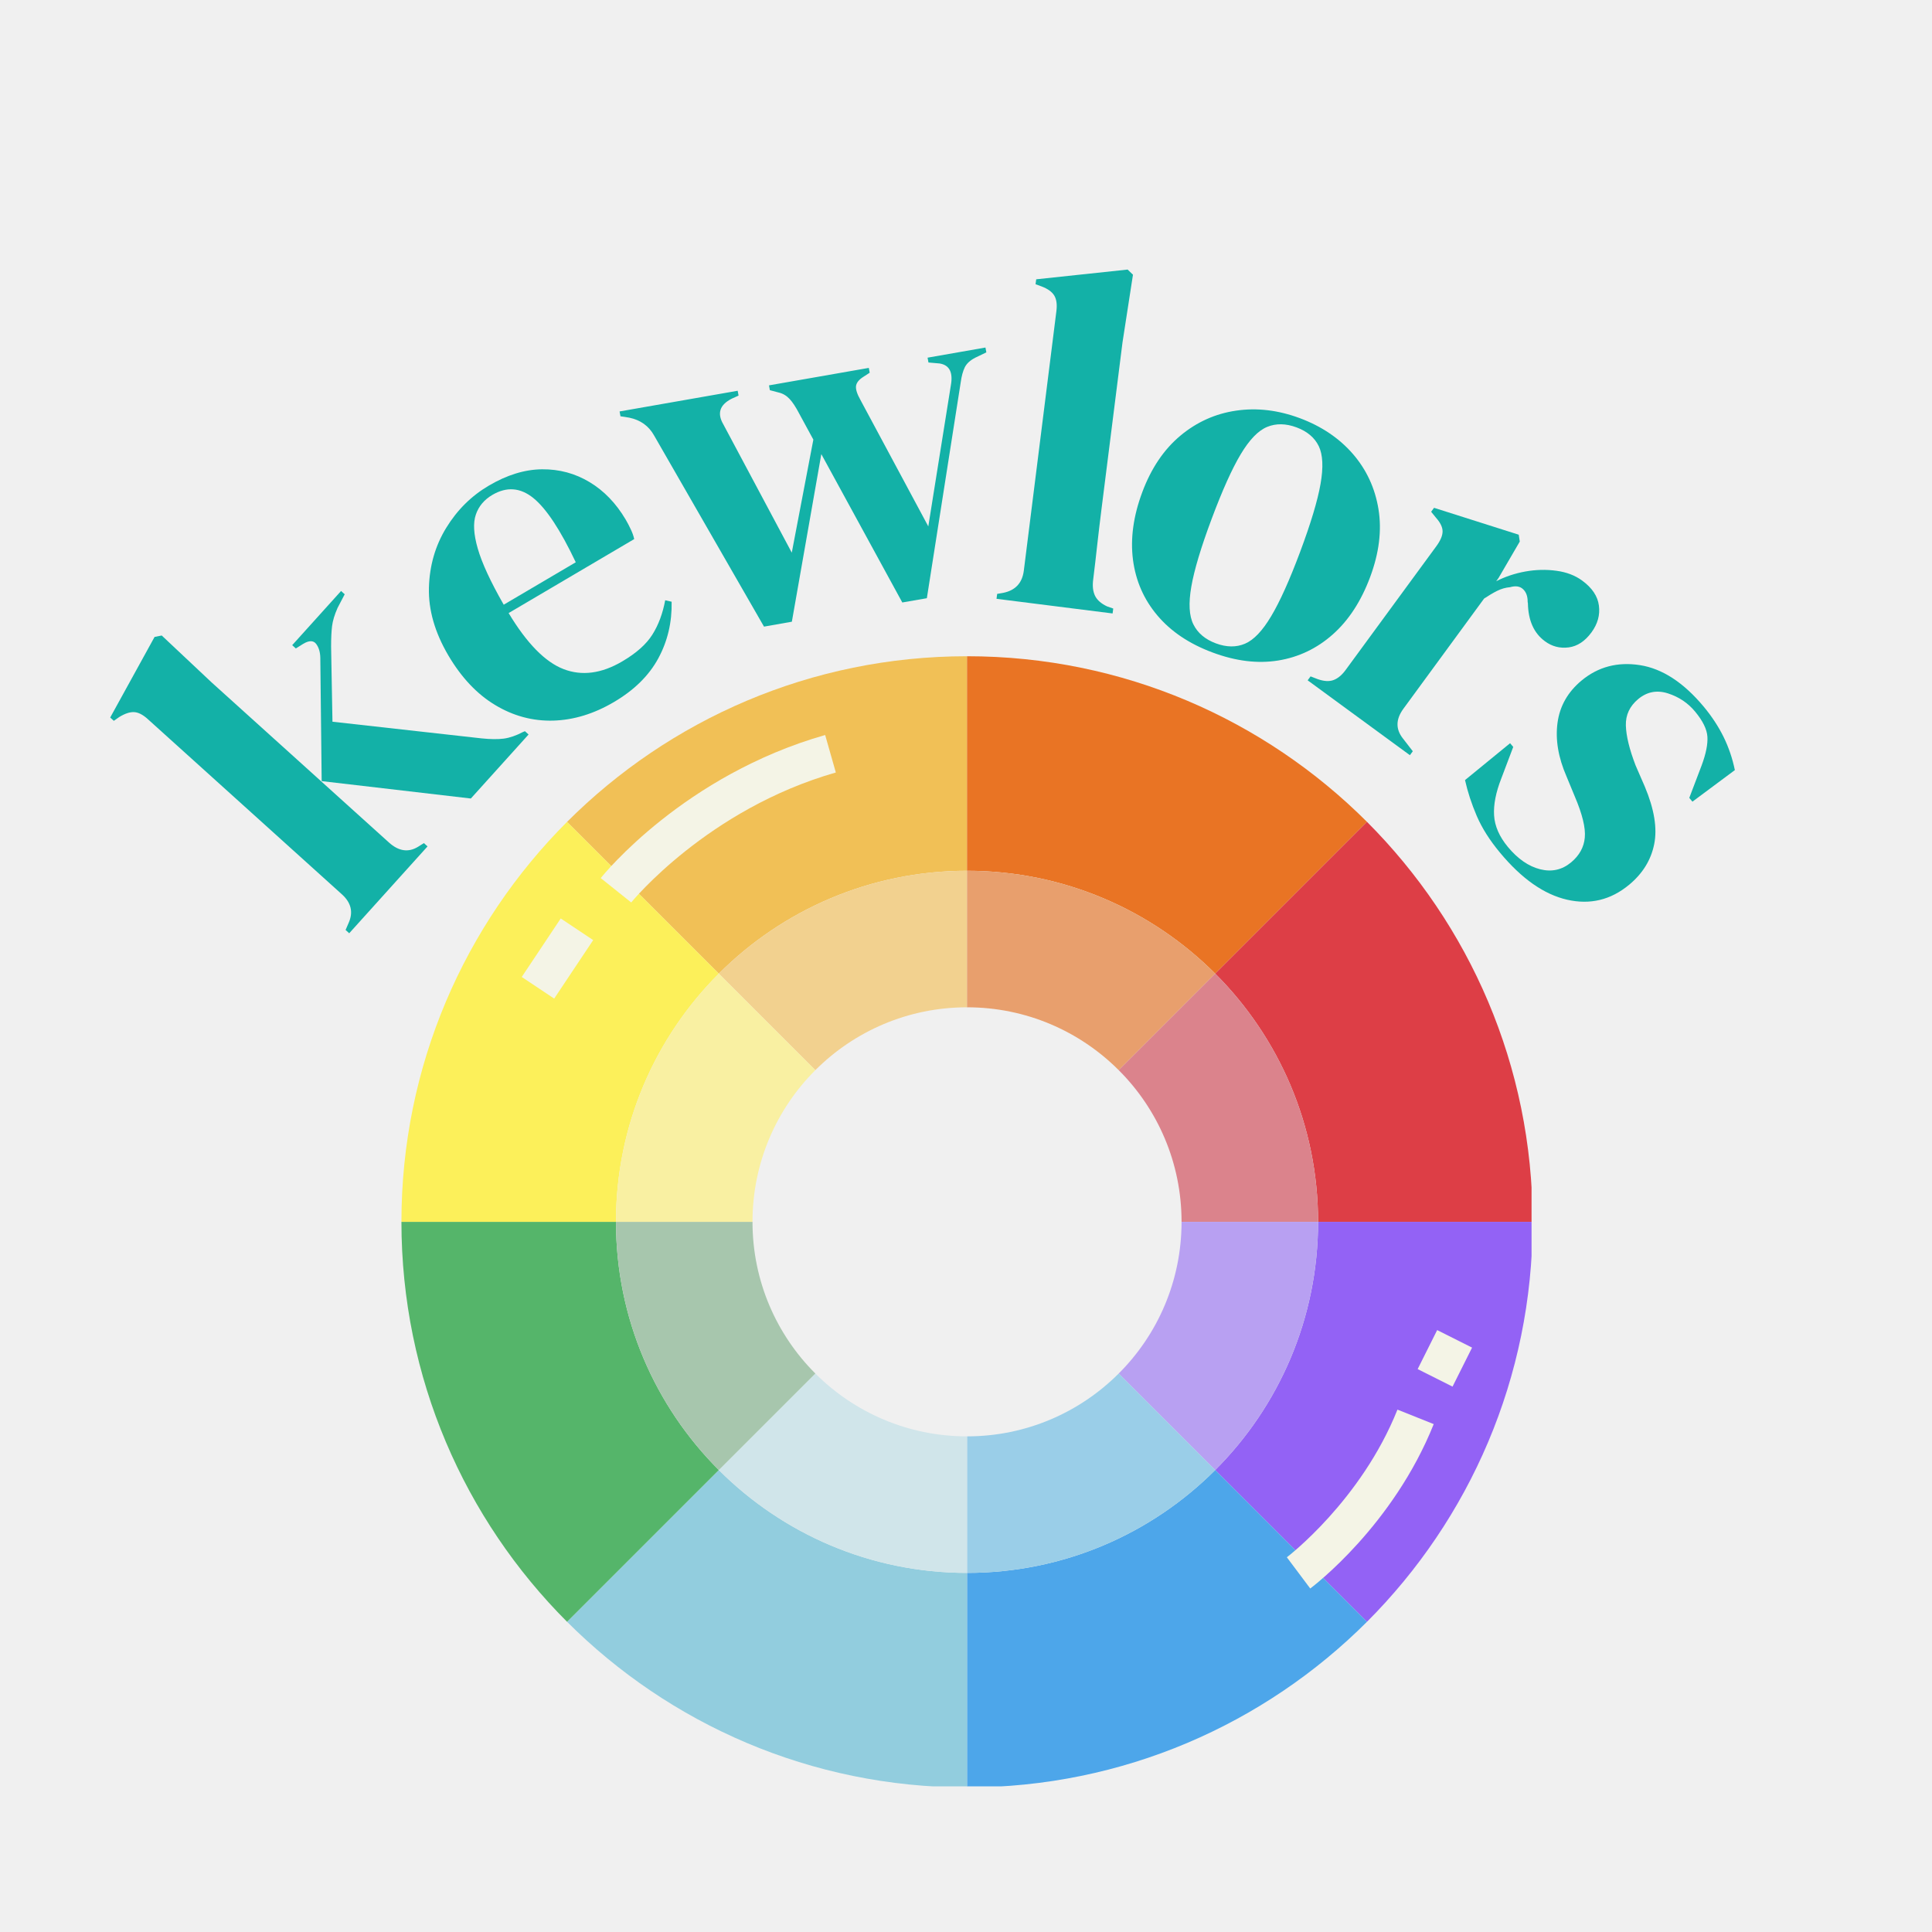
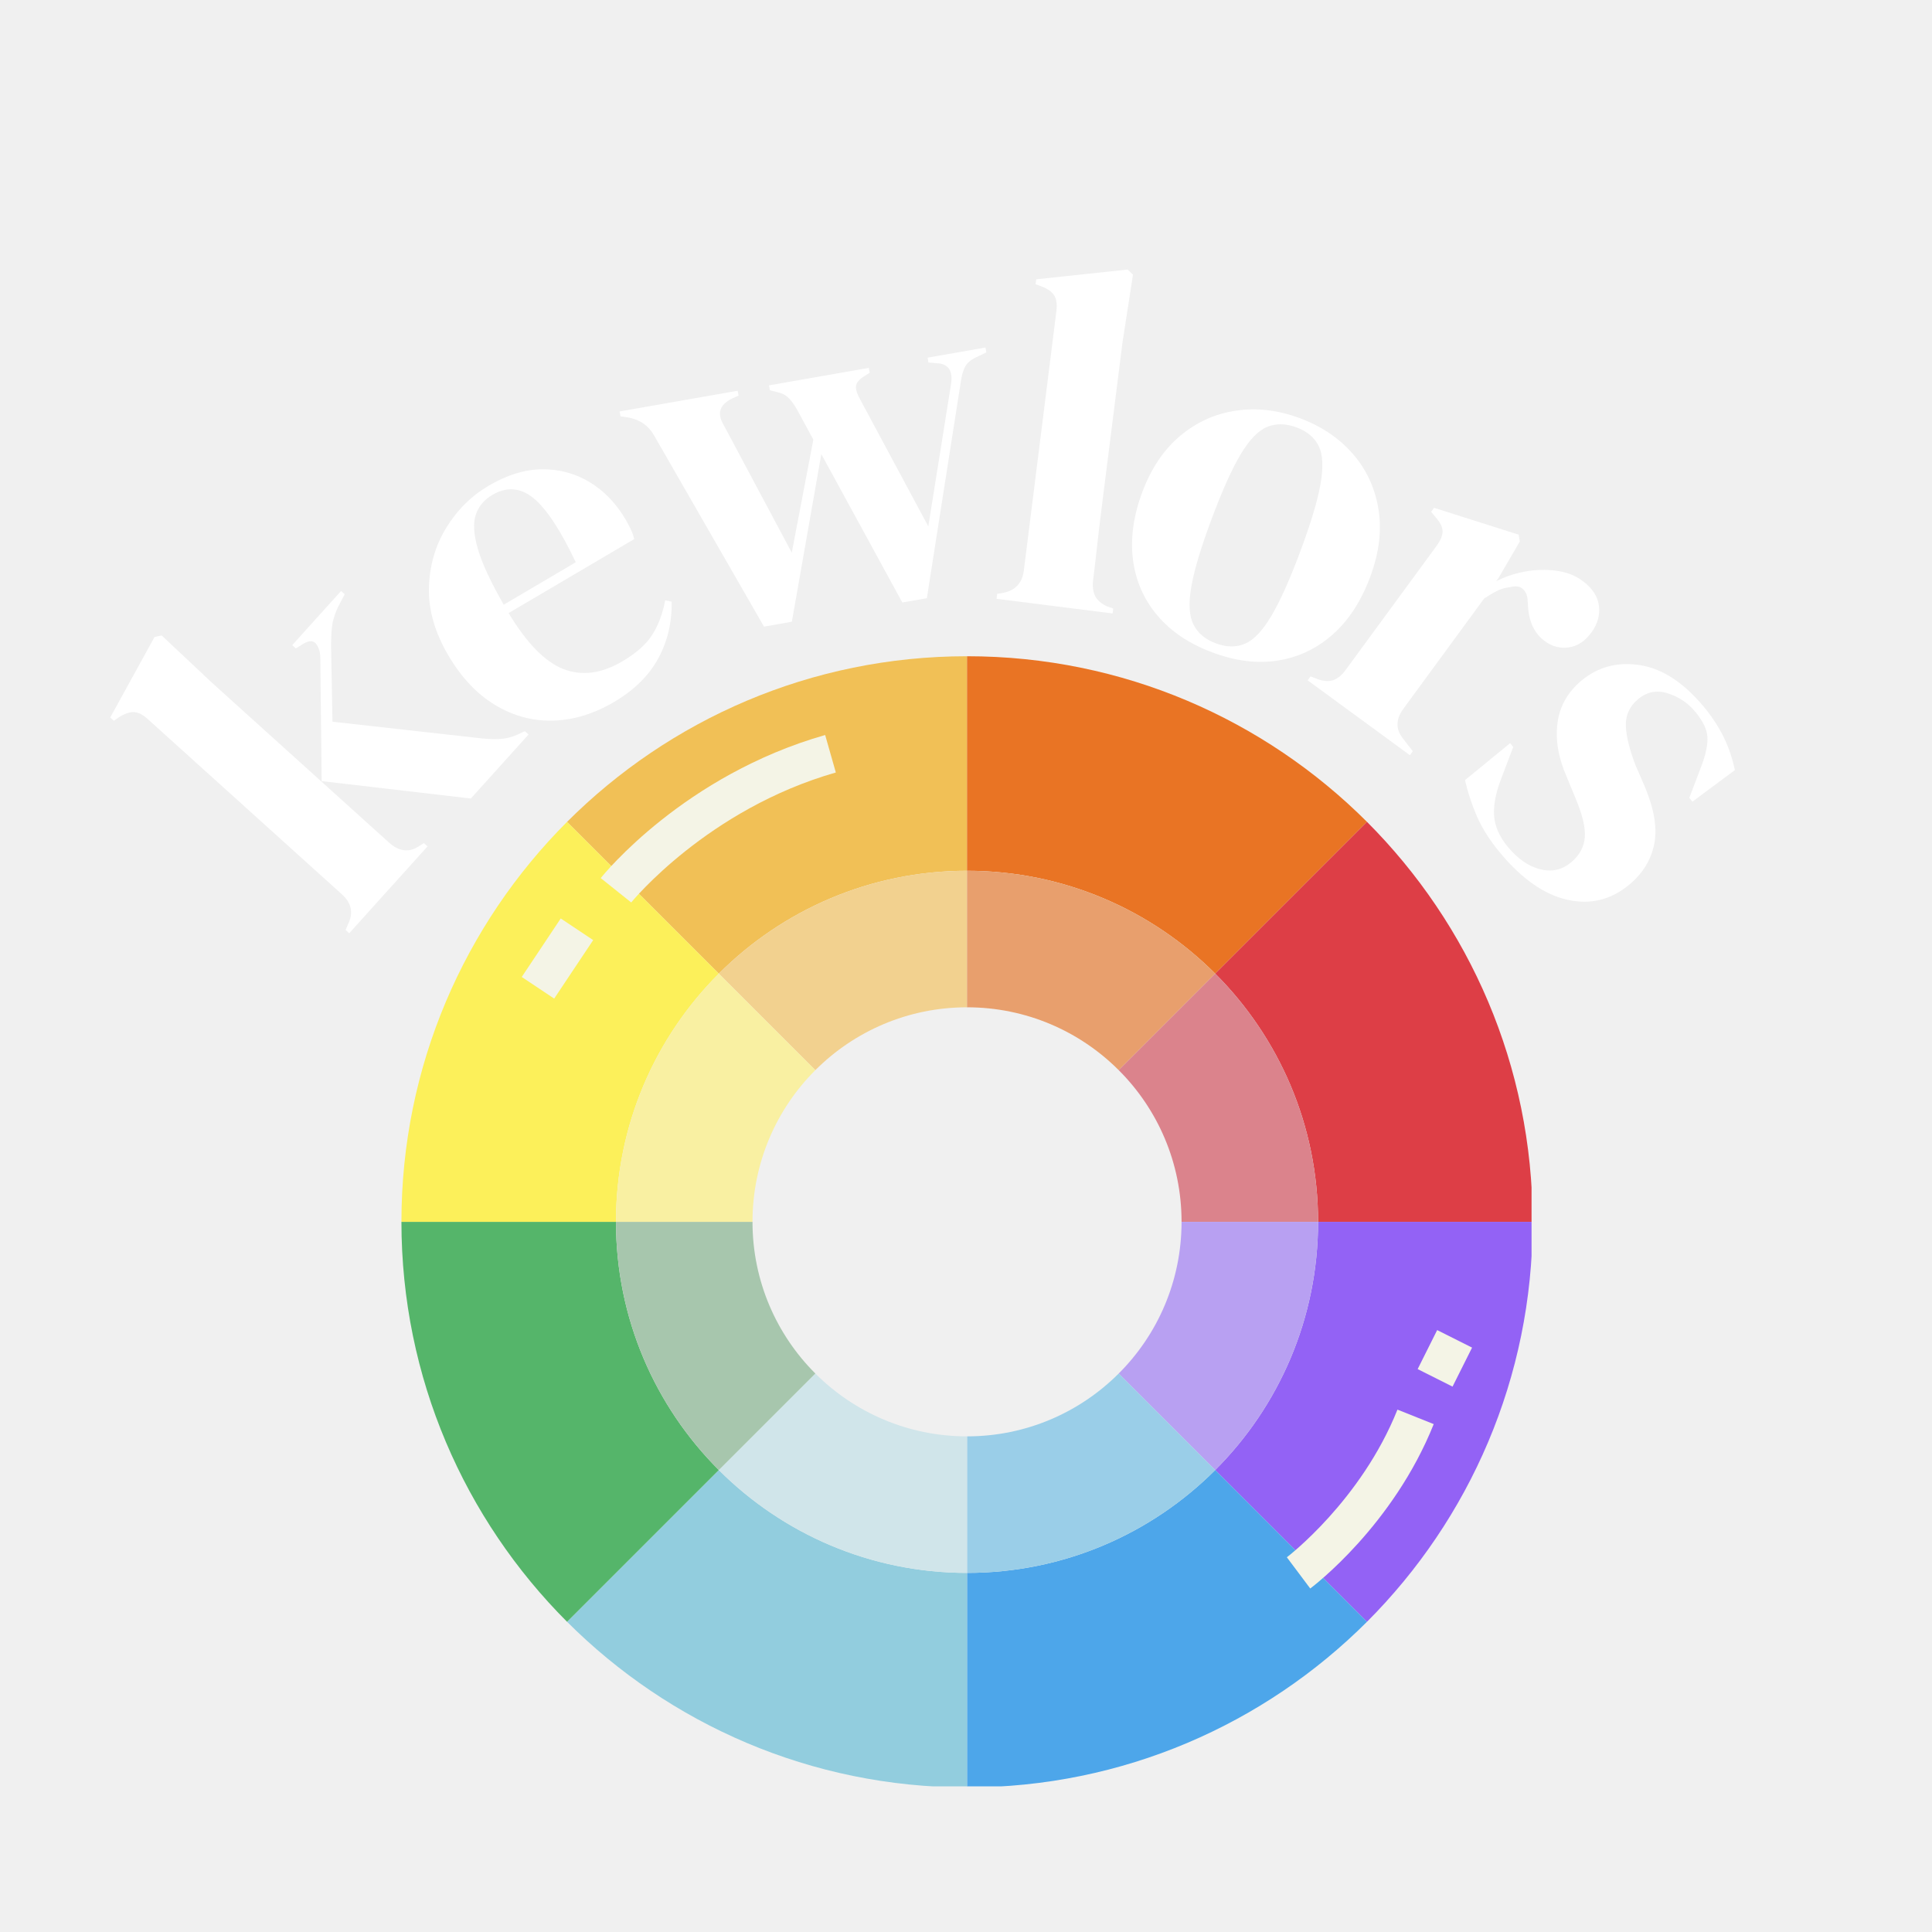
<svg xmlns="http://www.w3.org/2000/svg" xmlns:xlink="http://www.w3.org/1999/xlink" width="375pt" height="375pt" viewBox="0 0 375 375" version="1.2">
  <defs>
    <g>
      <symbol overflow="visible" id="glyph0-0">
        <path style="stroke:none;" d="M 5.094 -5.641 L -41.438 -47.641 L -10.891 -81.484 L 35.641 -39.484 Z M -29.562 -52.156 L -7.703 -47.891 L -14.172 -69.219 Z M -28.609 -45.141 L 1.297 -18.141 L -5.516 -40.672 Z M -0.281 -46.453 L 22.812 -41.984 L -7.094 -68.984 Z M 8.375 -17.922 L 23.766 -34.984 L 1.891 -39.234 Z M 8.375 -17.922 " />
      </symbol>
      <symbol overflow="visible" id="glyph0-1">
        <path style="stroke:none;" d="M 1.406 -1.547 L 0.703 -2.188 L 1.297 -3.562 C 2.223 -5.633 1.789 -7.477 0 -9.094 L -37.719 -43.141 C -38.656 -43.984 -39.523 -44.426 -40.328 -44.469 C -41.141 -44.52 -42.109 -44.203 -43.234 -43.516 L -44.281 -42.781 L -44.984 -43.422 L -36.375 -59.062 L -34.984 -59.344 L -25.297 -50.234 L 9.109 -19.172 C 10.992 -17.473 12.867 -17.188 14.734 -18.312 L 15.906 -19.047 L 16.609 -18.406 Z M 25.016 -27.703 L -3.938 -31.078 L -4.203 -55 C -4.223 -56.125 -4.492 -57.031 -5.016 -57.719 C -5.547 -58.406 -6.383 -58.406 -7.531 -57.719 L -8.953 -56.828 L -9.656 -57.469 L -0.172 -67.984 L 0.531 -67.344 L -0.844 -64.719 C -1.438 -63.383 -1.797 -62.195 -1.922 -61.156 C -2.047 -60.125 -2.109 -58.801 -2.109 -57.188 L -1.844 -42.609 L 27.094 -39.375 C 28.82 -39.195 30.258 -39.18 31.406 -39.328 C 32.562 -39.484 33.801 -39.91 35.125 -40.609 L 35.516 -40.766 L 36.219 -40.125 Z M 25.016 -27.703 " />
      </symbol>
      <symbol overflow="visible" id="glyph1-0">
        <path style="stroke:none;" d="M 6.547 -3.859 L -25.281 -57.875 L 14 -81.016 L 45.828 -27 Z M -12.578 -58.609 L 7 -47.984 L 7.219 -70.281 Z M -13.781 -51.641 L 6.672 -16.938 L 6.922 -40.453 Z M 13.641 -44.406 L 34.328 -33.234 L 13.875 -67.938 Z M 13.359 -14.594 L 33.156 -26.266 L 13.547 -36.859 Z M 13.359 -14.594 " />
      </symbol>
      <symbol overflow="visible" id="glyph1-1">
        <path style="stroke:none;" d="M -1.734 -53.656 C 1.816 -55.75 5.27 -56.812 8.625 -56.844 C 11.988 -56.875 15.07 -56.039 17.875 -54.344 C 20.676 -52.656 23.008 -50.227 24.875 -47.062 C 25.227 -46.457 25.555 -45.828 25.859 -45.172 C 26.172 -44.516 26.391 -43.891 26.516 -43.297 L 2.141 -28.938 C 5.672 -23.07 9.223 -19.445 12.797 -18.062 C 16.367 -16.688 20.172 -17.188 24.203 -19.562 C 26.93 -21.164 28.879 -22.898 30.047 -24.766 C 31.223 -26.629 32.051 -28.848 32.531 -31.422 L 33.781 -31.141 C 33.863 -27.148 33 -23.484 31.188 -20.141 C 29.375 -16.797 26.5 -13.969 22.562 -11.656 C 18.688 -9.375 14.758 -8.176 10.781 -8.062 C 6.812 -7.957 3.066 -8.961 -0.453 -11.078 C -3.984 -13.191 -7.02 -16.406 -9.562 -20.719 C -12.188 -25.188 -13.441 -29.566 -13.328 -33.859 C -13.211 -38.148 -12.094 -42.023 -9.969 -45.484 C -7.852 -48.941 -5.109 -51.664 -1.734 -53.656 Z M -1.016 -51.875 C -2.598 -50.945 -3.664 -49.676 -4.219 -48.062 C -4.781 -46.445 -4.656 -44.238 -3.844 -41.438 C -3.039 -38.645 -1.363 -35.02 1.188 -30.562 L 15.172 -38.797 C 12.203 -45.066 9.457 -49.223 6.938 -51.266 C 4.414 -53.305 1.766 -53.508 -1.016 -51.875 Z M -1.016 -51.875 " />
      </symbol>
      <symbol overflow="visible" id="glyph2-0">
        <path style="stroke:none;" d="M 7.484 -1.312 L -3.297 -63.062 L 41.609 -70.891 L 52.391 -9.141 Z M 8.844 -59.297 L 23.438 -42.453 L 31.484 -63.25 Z M 5.266 -53.188 L 12.203 -13.5 L 20.719 -35.438 Z M 28.391 -36.766 L 43.844 -19.016 L 36.906 -58.703 Z M 17.625 -8.953 L 40.266 -12.906 L 25.656 -29.734 Z M 17.625 -8.953 " />
      </symbol>
      <symbol overflow="visible" id="glyph2-1">
        <path style="stroke:none;" d="M 21.109 -3.391 L -0.203 -40.453 C -1.242 -42.336 -2.863 -43.504 -5.062 -43.953 L -6.75 -44.219 L -6.922 -45.156 L 16 -49.172 L 16.172 -48.234 L 14.828 -47.625 C 12.523 -46.445 11.977 -44.805 13.188 -42.703 L 26.5 -17.75 L 30.688 -39.688 L 27.953 -44.719 C 27.285 -46.008 26.656 -46.969 26.062 -47.594 C 25.469 -48.227 24.77 -48.641 23.969 -48.828 L 22.25 -49.281 L 22.078 -50.219 L 41.453 -53.609 L 41.625 -52.672 L 40.422 -51.891 C 39.535 -51.336 39.051 -50.734 38.969 -50.078 C 38.895 -49.43 39.188 -48.523 39.844 -47.359 L 53 -22.844 L 57.375 -50.219 C 57.832 -52.75 57.102 -54.164 55.188 -54.469 L 53.031 -54.656 L 52.859 -55.594 L 64.094 -57.562 L 64.266 -56.625 L 62.125 -55.594 C 61.125 -55.082 60.441 -54.457 60.078 -53.719 C 59.723 -52.988 59.461 -52.031 59.297 -50.844 L 52.719 -8.906 L 47.953 -8.078 L 32.234 -36.875 L 26.516 -4.344 Z M 21.109 -3.391 " />
      </symbol>
      <symbol overflow="visible" id="glyph3-0">
        <path style="stroke:none;" d="M 7.531 0.953 L 15.344 -61.25 L 60.578 -55.562 L 52.766 6.641 Z M 25.859 -54.094 L 34.875 -33.703 L 48.656 -51.234 Z M 20.656 -49.281 L 15.625 -9.312 L 30.203 -27.781 Z M 37.938 -26.812 L 47.484 -5.312 L 52.516 -45.281 Z M 19.484 -3.391 L 42.281 -0.531 L 33.266 -20.906 Z M 19.484 -3.391 " />
      </symbol>
      <symbol overflow="visible" id="glyph3-1">
        <path style="stroke:none;" d="M 2.172 0.266 L 2.297 -0.688 L 3.469 -0.891 C 5.832 -1.367 7.164 -2.801 7.469 -5.188 L 13.797 -55.609 C 13.953 -56.867 13.816 -57.859 13.391 -58.578 C 12.961 -59.305 12.145 -59.898 10.938 -60.359 L 9.75 -60.797 L 9.875 -61.75 L 27.625 -63.641 L 28.656 -62.641 L 26.625 -49.5 L 22.562 -17.266 C 22.27 -14.941 21.992 -12.629 21.734 -10.328 C 21.484 -8.035 21.219 -5.758 20.938 -3.5 C 20.77 -2.238 20.883 -1.188 21.281 -0.344 C 21.688 0.5 22.469 1.191 23.625 1.734 L 24.828 2.156 L 24.703 3.109 Z M 2.172 0.266 " />
      </symbol>
      <symbol overflow="visible" id="glyph4-0">
        <path style="stroke:none;" d="M 7.109 2.656 L 29.016 -56.078 L 71.734 -40.141 L 49.828 18.594 Z M 37.609 -46.688 L 41.688 -24.781 L 59.141 -38.656 Z M 31.438 -43.219 L 17.359 -5.484 L 35.781 -20.094 Z M 43.094 -17.375 L 47.438 5.734 L 61.516 -32 Z M 19.75 1.172 L 41.281 9.203 L 37.172 -12.688 Z M 19.75 1.172 " />
      </symbol>
      <symbol overflow="visible" id="glyph4-1">
        <path style="stroke:none;" d="M 23.797 10.391 C 19.285 8.711 15.719 6.316 13.094 3.203 C 10.469 0.098 8.891 -3.508 8.359 -7.625 C 7.836 -11.738 8.441 -16.109 10.172 -20.734 C 11.898 -25.359 14.359 -29.004 17.547 -31.672 C 20.734 -34.336 24.348 -35.961 28.391 -36.547 C 32.43 -37.141 36.555 -36.648 40.766 -35.078 C 44.973 -33.504 48.398 -31.191 51.047 -28.141 C 53.691 -25.086 55.348 -21.508 56.016 -17.406 C 56.68 -13.312 56.141 -8.922 54.391 -4.234 C 52.641 0.453 50.223 4.16 47.141 6.891 C 44.066 9.617 40.535 11.305 36.547 11.953 C 32.555 12.598 28.305 12.078 23.797 10.391 Z M 24.453 8.625 C 26.523 9.395 28.41 9.414 30.109 8.688 C 31.805 7.969 33.492 6.195 35.172 3.375 C 36.859 0.562 38.734 -3.598 40.797 -9.109 C 42.879 -14.68 44.203 -19.082 44.766 -22.312 C 45.336 -25.551 45.223 -28 44.422 -29.656 C 43.617 -31.312 42.18 -32.523 40.109 -33.297 C 38.035 -34.066 36.133 -34.098 34.406 -33.391 C 32.676 -32.68 30.969 -30.914 29.281 -28.094 C 27.594 -25.281 25.707 -21.086 23.625 -15.516 C 21.562 -10.004 20.25 -5.629 19.688 -2.391 C 19.125 0.836 19.258 3.285 20.094 4.953 C 20.926 6.629 22.379 7.852 24.453 8.625 Z M 24.453 8.625 " />
      </symbol>
      <symbol overflow="visible" id="glyph5-0">
        <path style="stroke:none;" d="M 6.125 4.484 L 43.172 -46.078 L 79.953 -19.125 L 42.906 31.438 Z M 48.875 -34.719 L 46.859 -12.516 L 67.422 -21.125 Z M 42 -33.047 L 18.188 -0.547 L 39.906 -9.625 Z M 46.203 -5.016 L 44.094 18.422 L 67.906 -14.078 Z M 18.672 6.5 L 37.219 20.094 L 39.234 -2.109 Z M 18.672 6.5 " />
      </symbol>
      <symbol overflow="visible" id="glyph5-1">
        <path style="stroke:none;" d="M 1.531 1.125 L 2.094 0.359 L 3.469 0.891 C 4.707 1.328 5.742 1.383 6.578 1.062 C 7.422 0.738 8.195 0.086 8.906 -0.891 L 26.484 -24.875 C 27.305 -25.988 27.719 -26.957 27.719 -27.781 C 27.719 -28.602 27.289 -29.488 26.438 -30.438 L 25.5 -31.594 L 26.062 -32.359 L 42.5 -27.141 L 42.703 -25.812 L 38.578 -18.734 L 38.125 -18.109 C 39.875 -19.004 41.766 -19.633 43.797 -20 C 45.828 -20.363 47.828 -20.41 49.797 -20.141 C 51.766 -19.879 53.438 -19.242 54.812 -18.234 C 56.75 -16.816 57.832 -15.195 58.062 -13.375 C 58.301 -11.551 57.82 -9.82 56.625 -8.188 C 55.352 -6.457 53.875 -5.484 52.188 -5.266 C 50.5 -5.047 48.969 -5.441 47.594 -6.453 C 45.445 -8.023 44.344 -10.484 44.281 -13.828 L 44.234 -14.094 C 44.242 -15.176 43.945 -16 43.344 -16.562 C 42.75 -17.133 41.906 -17.266 40.812 -16.953 C 39.957 -16.879 39.129 -16.645 38.328 -16.25 C 37.535 -15.852 36.688 -15.352 35.781 -14.75 L 20.125 6.625 C 18.625 8.664 18.586 10.594 20.016 12.406 L 21.938 14.891 L 21.375 15.656 Z M 1.531 1.125 " />
      </symbol>
      <symbol overflow="visible" id="glyph6-0">
        <path style="stroke:none;" d="M 4.859 5.844 L 53.062 -34.234 L 82.203 0.828 L 34 40.906 Z M 55.844 -21.844 L 48.484 -0.781 L 70.531 -4.156 Z M 48.766 -21.875 L 17.781 3.875 L 41.047 0.344 Z M 46.031 6.344 L 38.312 28.562 L 69.297 2.812 Z M 16.547 10.828 L 31.234 28.516 L 38.562 7.469 Z M 16.547 10.828 " />
      </symbol>
      <symbol overflow="visible" id="glyph6-1">
        <path style="stroke:none;" d="M 10.625 15 C 8.633 12.613 7.129 10.238 6.109 7.875 C 5.098 5.508 4.336 3.188 3.828 0.906 L 12.578 -6.25 L 13.188 -5.531 L 10.875 0.578 C 9.812 3.285 9.344 5.676 9.469 7.75 C 9.594 9.832 10.484 11.875 12.141 13.875 C 14.078 16.207 16.172 17.656 18.422 18.219 C 20.672 18.781 22.672 18.332 24.422 16.875 C 26.023 15.539 26.91 13.938 27.078 12.062 C 27.254 10.188 26.602 7.52 25.125 4.062 L 23.531 0.203 C 21.926 -3.484 21.344 -6.953 21.781 -10.203 C 22.219 -13.453 23.773 -16.191 26.453 -18.422 C 29.672 -21.086 33.445 -22.082 37.781 -21.406 C 42.125 -20.727 46.258 -18.031 50.188 -13.312 C 51.758 -11.414 53.039 -9.457 54.031 -7.438 C 55.02 -5.414 55.742 -3.281 56.203 -1.031 L 47.969 5.094 L 47.359 4.359 L 49.766 -1.969 C 50.598 -4.219 50.969 -6.066 50.875 -7.516 C 50.781 -8.961 49.984 -10.586 48.484 -12.391 C 47.109 -14.055 45.352 -15.234 43.219 -15.922 C 41.082 -16.609 39.16 -16.242 37.453 -14.828 C 35.797 -13.453 34.992 -11.738 35.047 -9.688 C 35.109 -7.645 35.738 -5.062 36.938 -1.938 L 38.719 2.156 C 40.562 6.539 41.172 10.27 40.547 13.344 C 39.93 16.414 38.312 19.039 35.688 21.219 C 32.125 24.176 28.109 25.145 23.641 24.125 C 19.172 23.102 14.832 20.062 10.625 15 Z M 10.625 15 " />
      </symbol>
    </g>
    <clipPath id="clip1">
      <path d="M 110 127.375 L 188 127.375 L 188 189 L 110 189 Z M 110 127.375 " />
    </clipPath>
    <clipPath id="clip2">
      <path d="M 187 127.375 L 266 127.375 L 266 189 L 187 189 Z M 187 127.375 " />
    </clipPath>
    <clipPath id="clip3">
      <path d="M 235 159 L 297.273 159 L 297.273 238 L 235 238 Z M 235 159 " />
    </clipPath>
    <clipPath id="clip4">
      <path d="M 235 237 L 297.273 237 L 297.273 315 L 235 315 Z M 235 237 " />
    </clipPath>
    <clipPath id="clip5">
      <path d="M 187 285 L 266 285 L 266 346.73 L 187 346.73 Z M 187 285 " />
    </clipPath>
    <clipPath id="clip6">
      <path d="M 110 285 L 188 285 L 188 346.73 L 110 346.73 Z M 110 285 " />
    </clipPath>
    <clipPath id="clip7">
      <path d="M 77.918 237 L 140 237 L 140 315 L 77.918 315 Z M 77.918 237 " />
    </clipPath>
    <clipPath id="clip8">
      <path d="M 77.918 159 L 140 159 L 140 238 L 77.918 238 Z M 77.918 159 " />
    </clipPath>
  </defs>
  <g id="surface1">
    <g clip-path="url(#clip1)" clip-rule="nonzero">
      <path style=" stroke:none;fill-rule:nonzero;fill:rgb(94.51%,75.29%,33.73%);fill-opacity:1;" d="M 187.699 169.016 L 187.699 127.375 C 157.387 127.375 129.941 139.664 110.066 159.523 L 139.523 188.98 C 151.855 176.648 168.891 169.016 187.699 169.016 " />
    </g>
    <g clip-path="url(#clip2)" clip-rule="nonzero">
      <path style=" stroke:none;fill-rule:nonzero;fill:rgb(91.37%,45.49%,14.119%);fill-opacity:1;" d="M 235.875 188.98 L 265.332 159.523 C 245.457 139.664 218.012 127.375 187.699 127.375 L 187.699 169.016 C 206.508 169.016 223.543 176.648 235.875 188.98 " />
    </g>
    <g clip-path="url(#clip3)" clip-rule="nonzero">
      <path style=" stroke:none;fill-rule:nonzero;fill:rgb(86.67%,24.309%,27.449%);fill-opacity:1;" d="M 265.332 159.523 L 235.875 188.98 C 248.211 201.312 255.84 218.348 255.84 237.156 L 297.48 237.156 C 297.48 206.844 285.191 179.398 265.332 159.523 " />
    </g>
    <g clip-path="url(#clip4)" clip-rule="nonzero">
      <path style=" stroke:none;fill-rule:nonzero;fill:rgb(57.649%,38.429%,96.078%);fill-opacity:1;" d="M 255.84 237.156 C 255.84 255.965 248.211 273 235.875 285.332 L 265.332 314.789 C 285.191 294.914 297.48 267.469 297.48 237.156 L 255.84 237.156 " />
    </g>
    <g clip-path="url(#clip5)" clip-rule="nonzero">
      <path style=" stroke:none;fill-rule:nonzero;fill:rgb(30.199%,65.099%,91.759%);fill-opacity:1;" d="M 235.875 285.332 C 223.543 297.668 206.508 305.297 187.699 305.297 L 187.699 346.938 C 218.012 346.938 245.457 334.648 265.332 314.789 L 235.875 285.332 " />
    </g>
    <g clip-path="url(#clip6)" clip-rule="nonzero">
      <path style=" stroke:none;fill-rule:nonzero;fill:rgb(57.249%,80.389%,87.059%);fill-opacity:1;" d="M 110.066 314.789 C 129.941 334.648 157.387 346.938 187.699 346.938 L 187.699 305.297 C 168.891 305.297 151.855 297.668 139.523 285.332 L 110.066 314.789 " />
    </g>
    <g clip-path="url(#clip7)" clip-rule="nonzero">
      <path style=" stroke:none;fill-rule:nonzero;fill:rgb(33.33%,70.979%,41.57%);fill-opacity:1;" d="M 77.918 237.156 C 77.918 267.469 90.207 294.914 110.066 314.789 L 139.523 285.332 C 127.191 273 119.559 255.965 119.559 237.156 L 77.918 237.156 " />
    </g>
    <g clip-path="url(#clip8)" clip-rule="nonzero">
      <path style=" stroke:none;fill-rule:nonzero;fill:rgb(98.819%,94.119%,35.289%);fill-opacity:1;" d="M 110.066 159.523 C 90.207 179.398 77.918 206.844 77.918 237.156 L 119.559 237.156 C 119.559 218.348 127.191 201.312 139.523 188.98 L 110.066 159.523 " />
    </g>
    <path style=" stroke:none;fill-rule:nonzero;fill:rgb(94.899%,81.96%,56.079%);fill-opacity:1;" d="M 187.699 195.516 L 187.699 169.016 C 168.891 169.016 151.855 176.648 139.523 188.98 L 158.258 207.715 C 165.801 200.172 176.211 195.516 187.699 195.516 " />
    <path style=" stroke:none;fill-rule:nonzero;fill:rgb(90.979%,62.349%,42.749%);fill-opacity:1;" d="M 235.875 188.98 C 223.543 176.648 206.508 169.016 187.699 169.016 L 187.699 195.516 C 199.188 195.516 209.598 200.172 217.141 207.715 L 235.875 188.98 " />
    <path style=" stroke:none;fill-rule:nonzero;fill:rgb(85.88%,51.369%,54.9%);fill-opacity:1;" d="M 235.875 188.98 L 217.141 207.715 C 224.684 215.242 229.34 225.652 229.34 237.156 L 255.84 237.156 C 255.84 218.348 248.211 201.312 235.875 188.98 " />
    <path style=" stroke:none;fill-rule:nonzero;fill:rgb(72.159%,62.749%,94.899%);fill-opacity:1;" d="M 229.34 237.156 C 229.34 248.66 224.684 259.07 217.141 266.598 L 235.875 285.332 C 248.211 273 255.84 255.965 255.84 237.156 L 229.34 237.156 " />
    <path style=" stroke:none;fill-rule:nonzero;fill:rgb(60.39%,80.779%,90.979%);fill-opacity:1;" d="M 217.141 266.598 C 209.598 274.141 199.188 278.797 187.699 278.797 L 187.699 305.297 C 206.508 305.297 223.543 297.668 235.875 285.332 L 217.141 266.598 " />
    <path style=" stroke:none;fill-rule:nonzero;fill:rgb(81.569%,89.799%,91.759%);fill-opacity:1;" d="M 139.523 285.332 C 151.855 297.668 168.891 305.297 187.699 305.297 L 187.699 278.797 C 176.211 278.797 165.801 274.141 158.258 266.598 L 139.523 285.332 " />
    <path style=" stroke:none;fill-rule:nonzero;fill:rgb(65.489%,77.649%,67.839%);fill-opacity:1;" d="M 119.559 237.156 C 119.559 255.965 127.191 273 139.523 285.332 L 158.258 266.598 C 150.715 259.07 146.059 248.66 146.059 237.156 L 119.559 237.156 " />
    <path style=" stroke:none;fill-rule:nonzero;fill:rgb(97.649%,94.119%,63.53%);fill-opacity:1;" d="M 139.523 188.98 C 127.191 201.312 119.559 218.348 119.559 237.156 L 146.059 237.156 C 146.059 225.652 150.715 215.242 158.258 207.715 L 139.523 188.98 " />
    <path style=" stroke:none;fill-rule:nonzero;fill:rgb(95.689%,95.689%,90.199%);fill-opacity:1;" d="M 122.516 175.168 L 116.602 170.438 C 117.254 169.621 132.824 150.473 160.164 142.664 L 162.234 149.941 C 137.305 157.07 122.664 174.992 122.516 175.168 " />
    <path style=" stroke:none;fill-rule:nonzero;fill:rgb(95.689%,95.689%,90.199%);fill-opacity:1;" d="M 254.316 308.328 L 249.777 302.266 C 249.926 302.16 264.195 291.262 271.246 273.605 L 278.285 276.418 C 270.406 296.098 254.98 307.84 254.316 308.328 " />
    <path style=" stroke:none;fill-rule:nonzero;fill:rgb(95.689%,95.689%,90.199%);fill-opacity:1;" d="M 281.938 269.141 L 275.168 265.742 L 278.953 258.168 L 285.727 261.57 L 281.938 269.141 " />
    <path style=" stroke:none;fill-rule:nonzero;fill:rgb(95.689%,95.689%,90.199%);fill-opacity:1;" d="M 107.566 193.828 L 101.27 189.629 L 108.84 178.273 L 115.137 182.473 L 107.566 193.828 " />
-     <g style="fill:rgb(7.449%,69.409%,65.489%);fill-opacity:1;">
+     <g style="fill:#fff;fill-opacity:1;">
      <use xlink:href="#glyph0-1" x="66.375" y="182.693" />
    </g>
-     <g style="fill:rgb(7.449%,69.409%,65.489%);fill-opacity:1;">
+     <g style="fill:#fff;fill-opacity:1;">
      <use xlink:href="#glyph1-1" x="96.583" y="147.934" />
    </g>
-     <g style="fill:rgb(7.449%,69.409%,65.489%);fill-opacity:1;">
+     <g style="fill:#fff;fill-opacity:1;">
      <use xlink:href="#glyph2-1" x="127.183" y="125.018" />
    </g>
-     <g style="fill:rgb(7.449%,69.409%,65.489%);fill-opacity:1;">
+     <g style="fill:#fff;fill-opacity:1;">
      <use xlink:href="#glyph3-1" x="191.252" y="115.963" />
    </g>
-     <g style="fill:rgb(7.449%,69.409%,65.489%);fill-opacity:1;">
+     <g style="fill:#fff;fill-opacity:1;">
      <use xlink:href="#glyph4-1" x="211.548" y="116.251" />
    </g>
-     <g style="fill:rgb(7.449%,69.409%,65.489%);fill-opacity:1;">
+     <g style="fill:#fff;fill-opacity:1;">
      <use xlink:href="#glyph5-1" x="252.285" y="130.926" />
    </g>
-     <g style="fill:rgb(7.449%,69.409%,65.489%);fill-opacity:1;">
+     <g style="fill:#fff;fill-opacity:1;">
      <use xlink:href="#glyph6-1" x="280.531" y="150.508" />
    </g>
  </g>
</svg>
